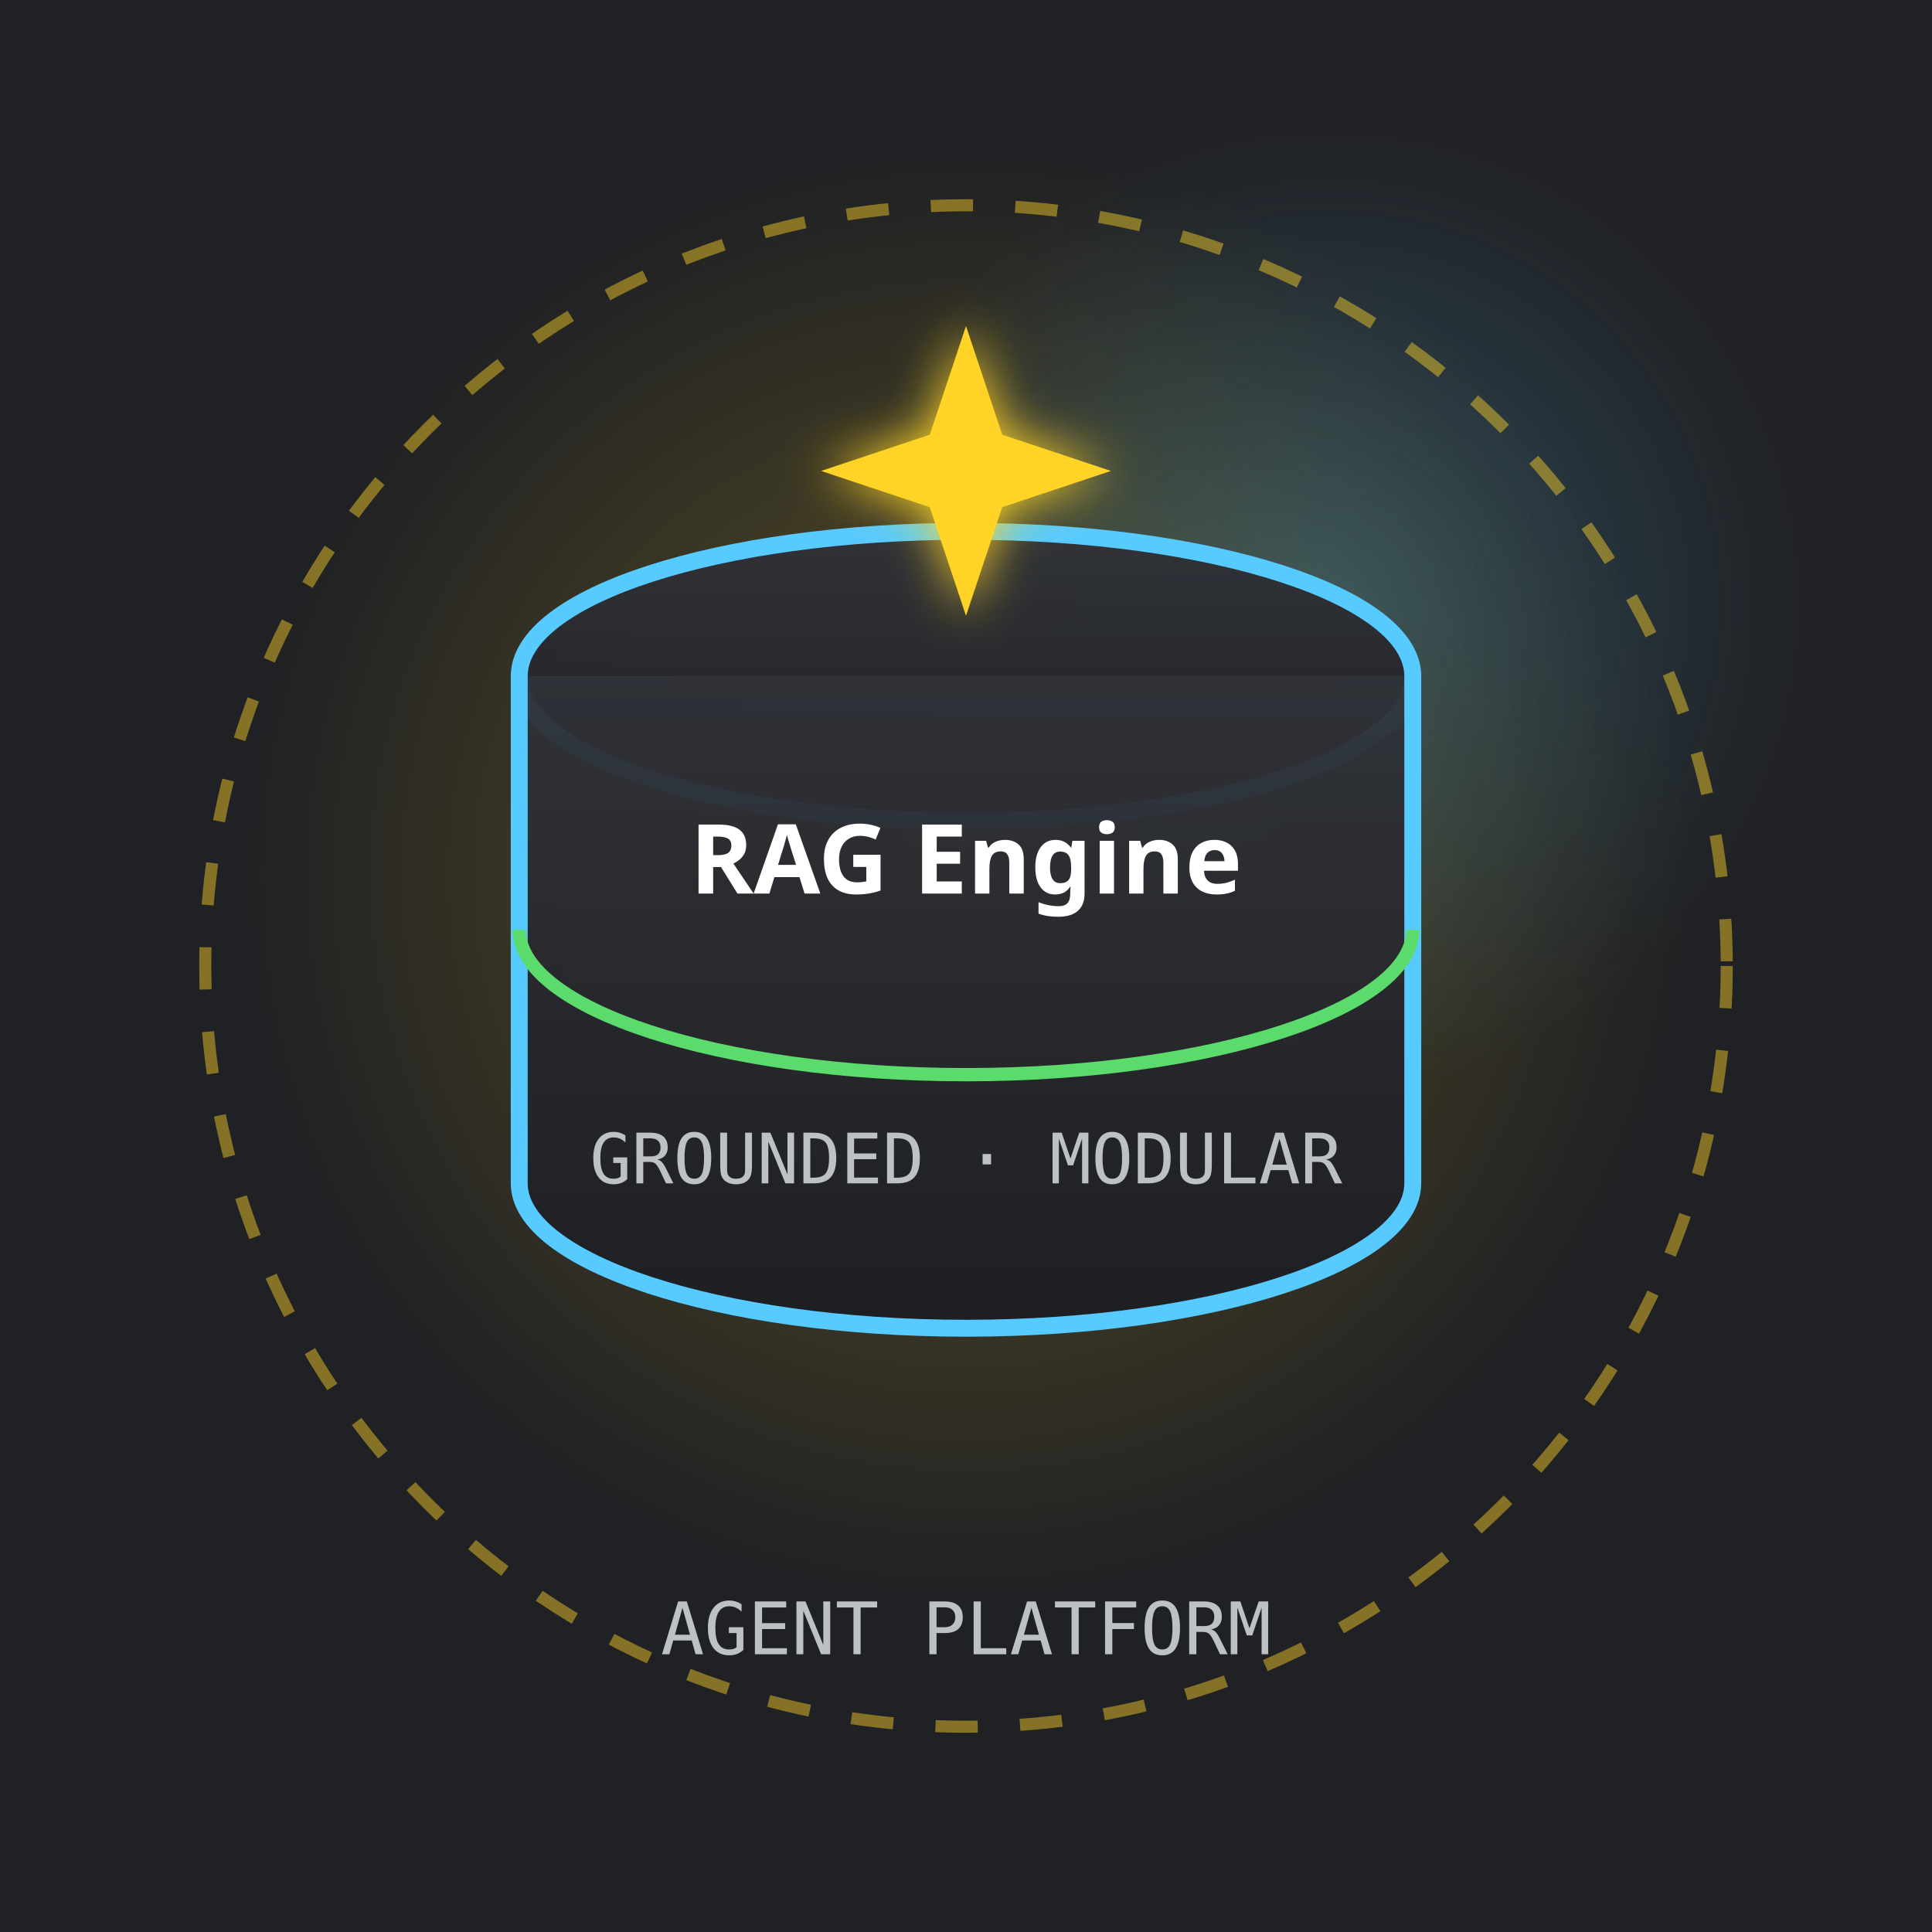
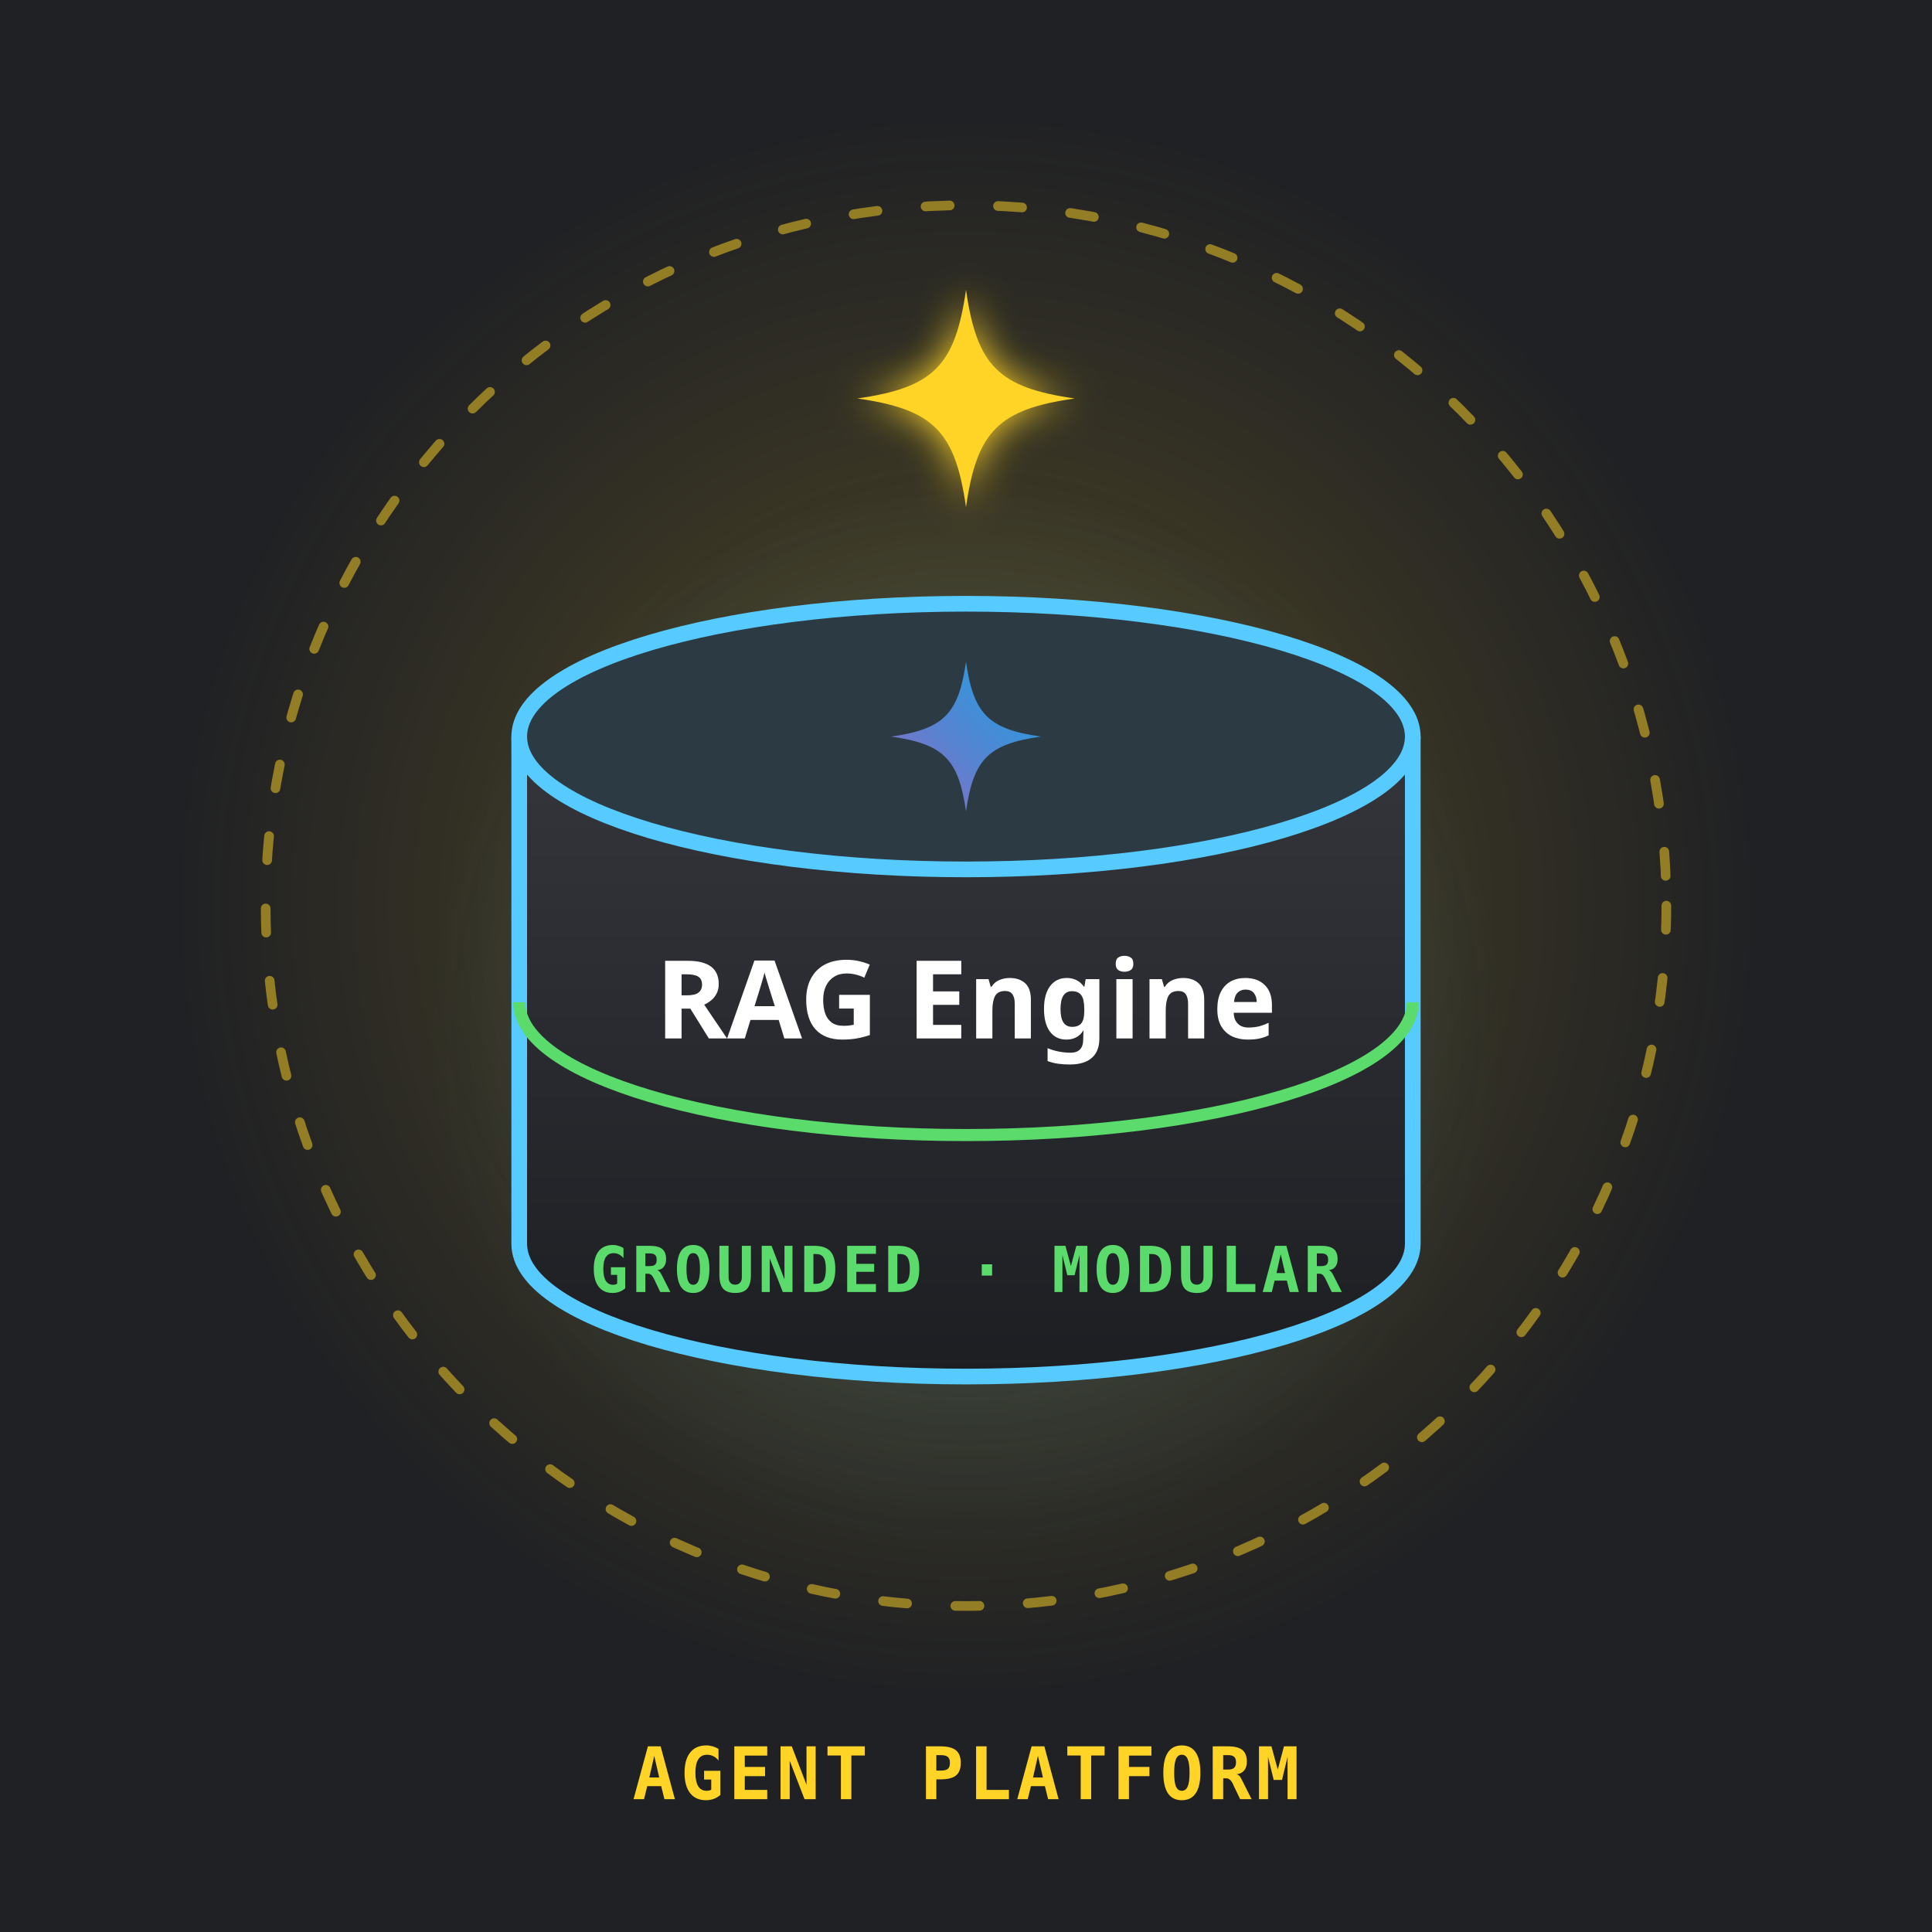
- <svg xmlns="http://www.w3.org/2000/svg" viewBox="0 0 320 320" width="320" height="320">
+ <svg xmlns="http://www.w3.org/2000/svg" viewBox="0 0 320 320" width="320" height="320" role="img" aria-label="RAG Engine corpus crowned by a Gemini spark">
  <defs>
-     <filter id="glow-s" x="-25%" y="-25%" width="150%" height="150%">
-       <feGaussianBlur stdDeviation="4" result="b" />
+     <filter id="glow" x="-30%" y="-30%" width="160%" height="160%">
+       <feGaussianBlur stdDeviation="3.5" result="b" />
      <feMerge>
        <feMergeNode in="b" />
        <feMergeNode in="SourceGraphic" />
      </feMerge>
    </filter>
    <linearGradient id="glass" x1="0" y1="0" x2="0" y2="1">
-       <stop offset="0%" stop-color="#303238" stop-opacity="0.96" />
-       <stop offset="100%" stop-color="#1d1e22" stop-opacity="0.99" />
+       <stop offset="0" stop-color="#34363c" />
+       <stop offset="1" stop-color="#1d1e22" />
    </linearGradient>
-     <radialGradient id="amb-y" cx="50%" cy="50%" r="50%">
-       <stop offset="0%" stop-color="#ffd427" stop-opacity="0.28" />
-       <stop offset="100%" stop-color="#ffd427" stop-opacity="0" />
+     <linearGradient id="spark" x1="0" y1="1" x2="1" y2="0">
+       <stop offset="0" stop-color="#9168c0" />
+       <stop offset=".45" stop-color="#5684d1" />
+       <stop offset="1" stop-color="#1ba1e3" />
+     </linearGradient>
+     <path id="gem" d="M0 -20 C2 -6 6 -2 20 0 C6 2 2 6 0 20 C-2 6 -6 2 -20 0 C-6 -2 -2 -6 0 -20 Z" />
+     <style>.m{font-family:"Roboto Mono",ui-monospace,monospace;letter-spacing:.06em}.t{font-family:"Google Sans","Product Sans",system-ui,sans-serif;font-weight:700}.s{font-family:"Google Sans","Product Sans",system-ui,sans-serif}</style>
+     <radialGradient id="amb" cx=".5" cy=".5" r=".5">
+       <stop offset="0" stop-color="#ffd427" stop-opacity=".24" />
+       <stop offset="1" stop-color="#ffd427" stop-opacity="0" />
    </radialGradient>
-     <radialGradient id="amb-b" cx="50%" cy="50%" r="50%">
-       <stop offset="0%" stop-color="#57caff" stop-opacity="0.24" />
-       <stop offset="100%" stop-color="#57caff" stop-opacity="0" />
+     <radialGradient id="amb2" cx=".5" cy=".5" r=".5">
+       <stop offset="0" stop-color="#57caff" stop-opacity=".22" />
+       <stop offset="1" stop-color="#57caff" stop-opacity="0" />
    </radialGradient>
-     <style>
-       .t { font-family: "Google Sans", "Product Sans", system-ui, sans-serif; fill: #ffffff; font-weight: 600; }
-       .m { font-family: "Roboto Mono", ui-monospace, monospace; fill: #bdc1c6; }
-     </style>
  </defs>
  <rect width="320" height="320" fill="#202124" />
-   <circle cx="160" cy="145" r="120" fill="url(#amb-y)" />
-   <circle cx="220" cy="100" r="80" fill="url(#amb-b)" />
-   <circle cx="160" cy="160" r="126" fill="none" stroke="#ffd427" stroke-width="2" stroke-dasharray="7 7" opacity="0.45" />
-   <ellipse cx="160" cy="112" rx="74" ry="24" fill="url(#glass)" stroke="#57caff" stroke-width="2.8" />
-   <path d="M86 112 v84 c0 13 33 24 74 24 s74-11 74-24 v-84" fill="url(#glass)" stroke="#57caff" stroke-width="2.8" />
-   <path d="M86 154 c0 13 33 24 74 24 s74-11 74-24" fill="none" stroke="#5cdb6d" stroke-width="2.2" />
-   <polygon points="160,54 166,72 184,78 166,84 160,102 154,84 136,78 154,72" fill="#ffd427" filter="url(#glow-s)" />
-   <text x="160" y="148" text-anchor="middle" class="t" font-size="16">RAG Engine</text>
-   <text x="160" y="196" text-anchor="middle" class="m" font-size="11.5" fill="#5cdb6d">GROUNDED · MODULAR</text>
-   <text x="160" y="274" text-anchor="middle" class="m" font-size="12" fill="#ffd427">AGENT PLATFORM</text>
+   <circle cx="160" cy="150" r="130" fill="url(#amb)" />
+   <circle cx="160" cy="170" r="90" fill="url(#amb2)" />
+   <circle cx="160" cy="150" r="116" fill="none" stroke="#ffd427" stroke-width="1.6" stroke-dasharray="4 8" stroke-linecap="round" stroke-opacity=".5" />
+   <path d="M86 122 V206 A74 22 0 0 0 234 206 V122" fill="url(#glass)" stroke="#57caff" stroke-width="2.6" />
+   <path d="M86 166 A74 22 0 0 0 234 166" fill="none" stroke="#5cdb6d" stroke-width="2" />
+   <ellipse cx="160" cy="122" rx="74" ry="22" fill="#2c3a44" stroke="#57caff" stroke-width="2.6" />
+   <use href="#gem" fill="url(#spark)" transform="translate(160 122) scale(.62)" />
+   <use href="#gem" fill="#ffd427" transform="translate(160 66) scale(.9)" filter="url(#glow)" />
+   <text x="160" y="172" text-anchor="middle" class="t" font-size="18" fill="#ffffff">RAG Engine</text>
+   <text x="160" y="214" text-anchor="middle" class="m" font-size="10.5" font-weight="600" fill="#5cdb6d">GROUNDED · MODULAR</text>
+   <text x="160" y="298" text-anchor="middle" class="m" font-size="12" font-weight="600" fill="#ffd427">AGENT PLATFORM</text>
</svg>
